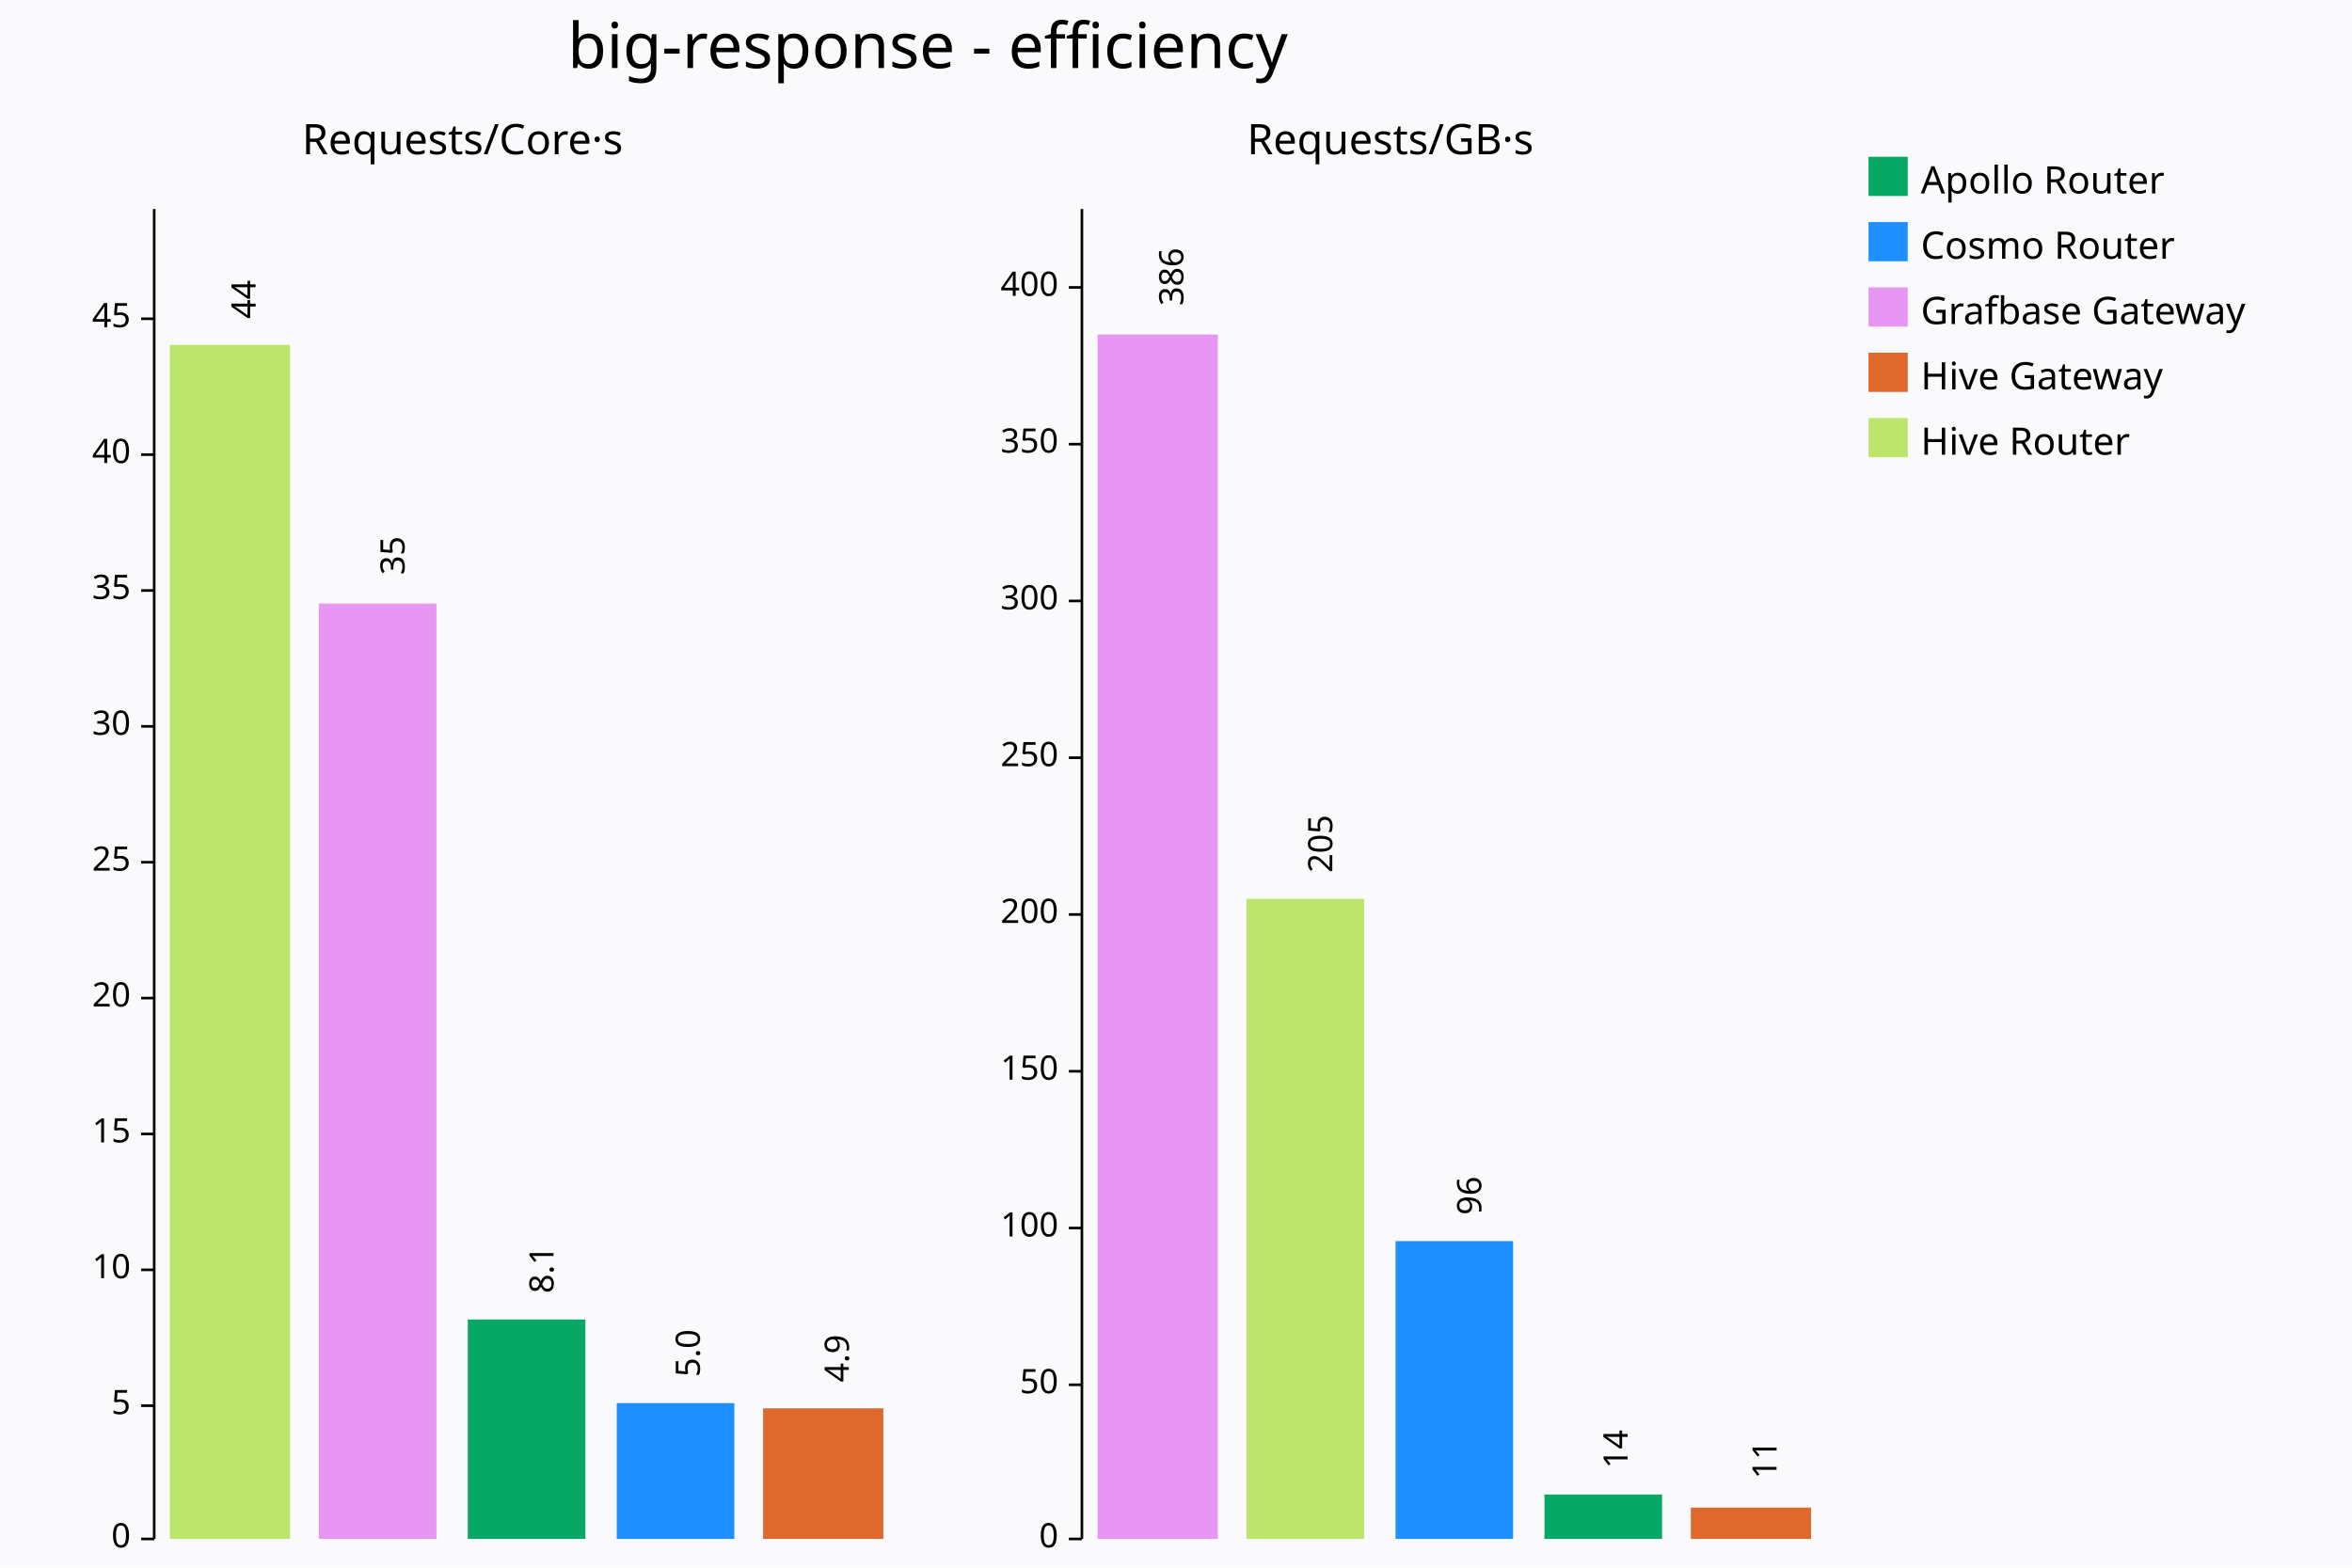
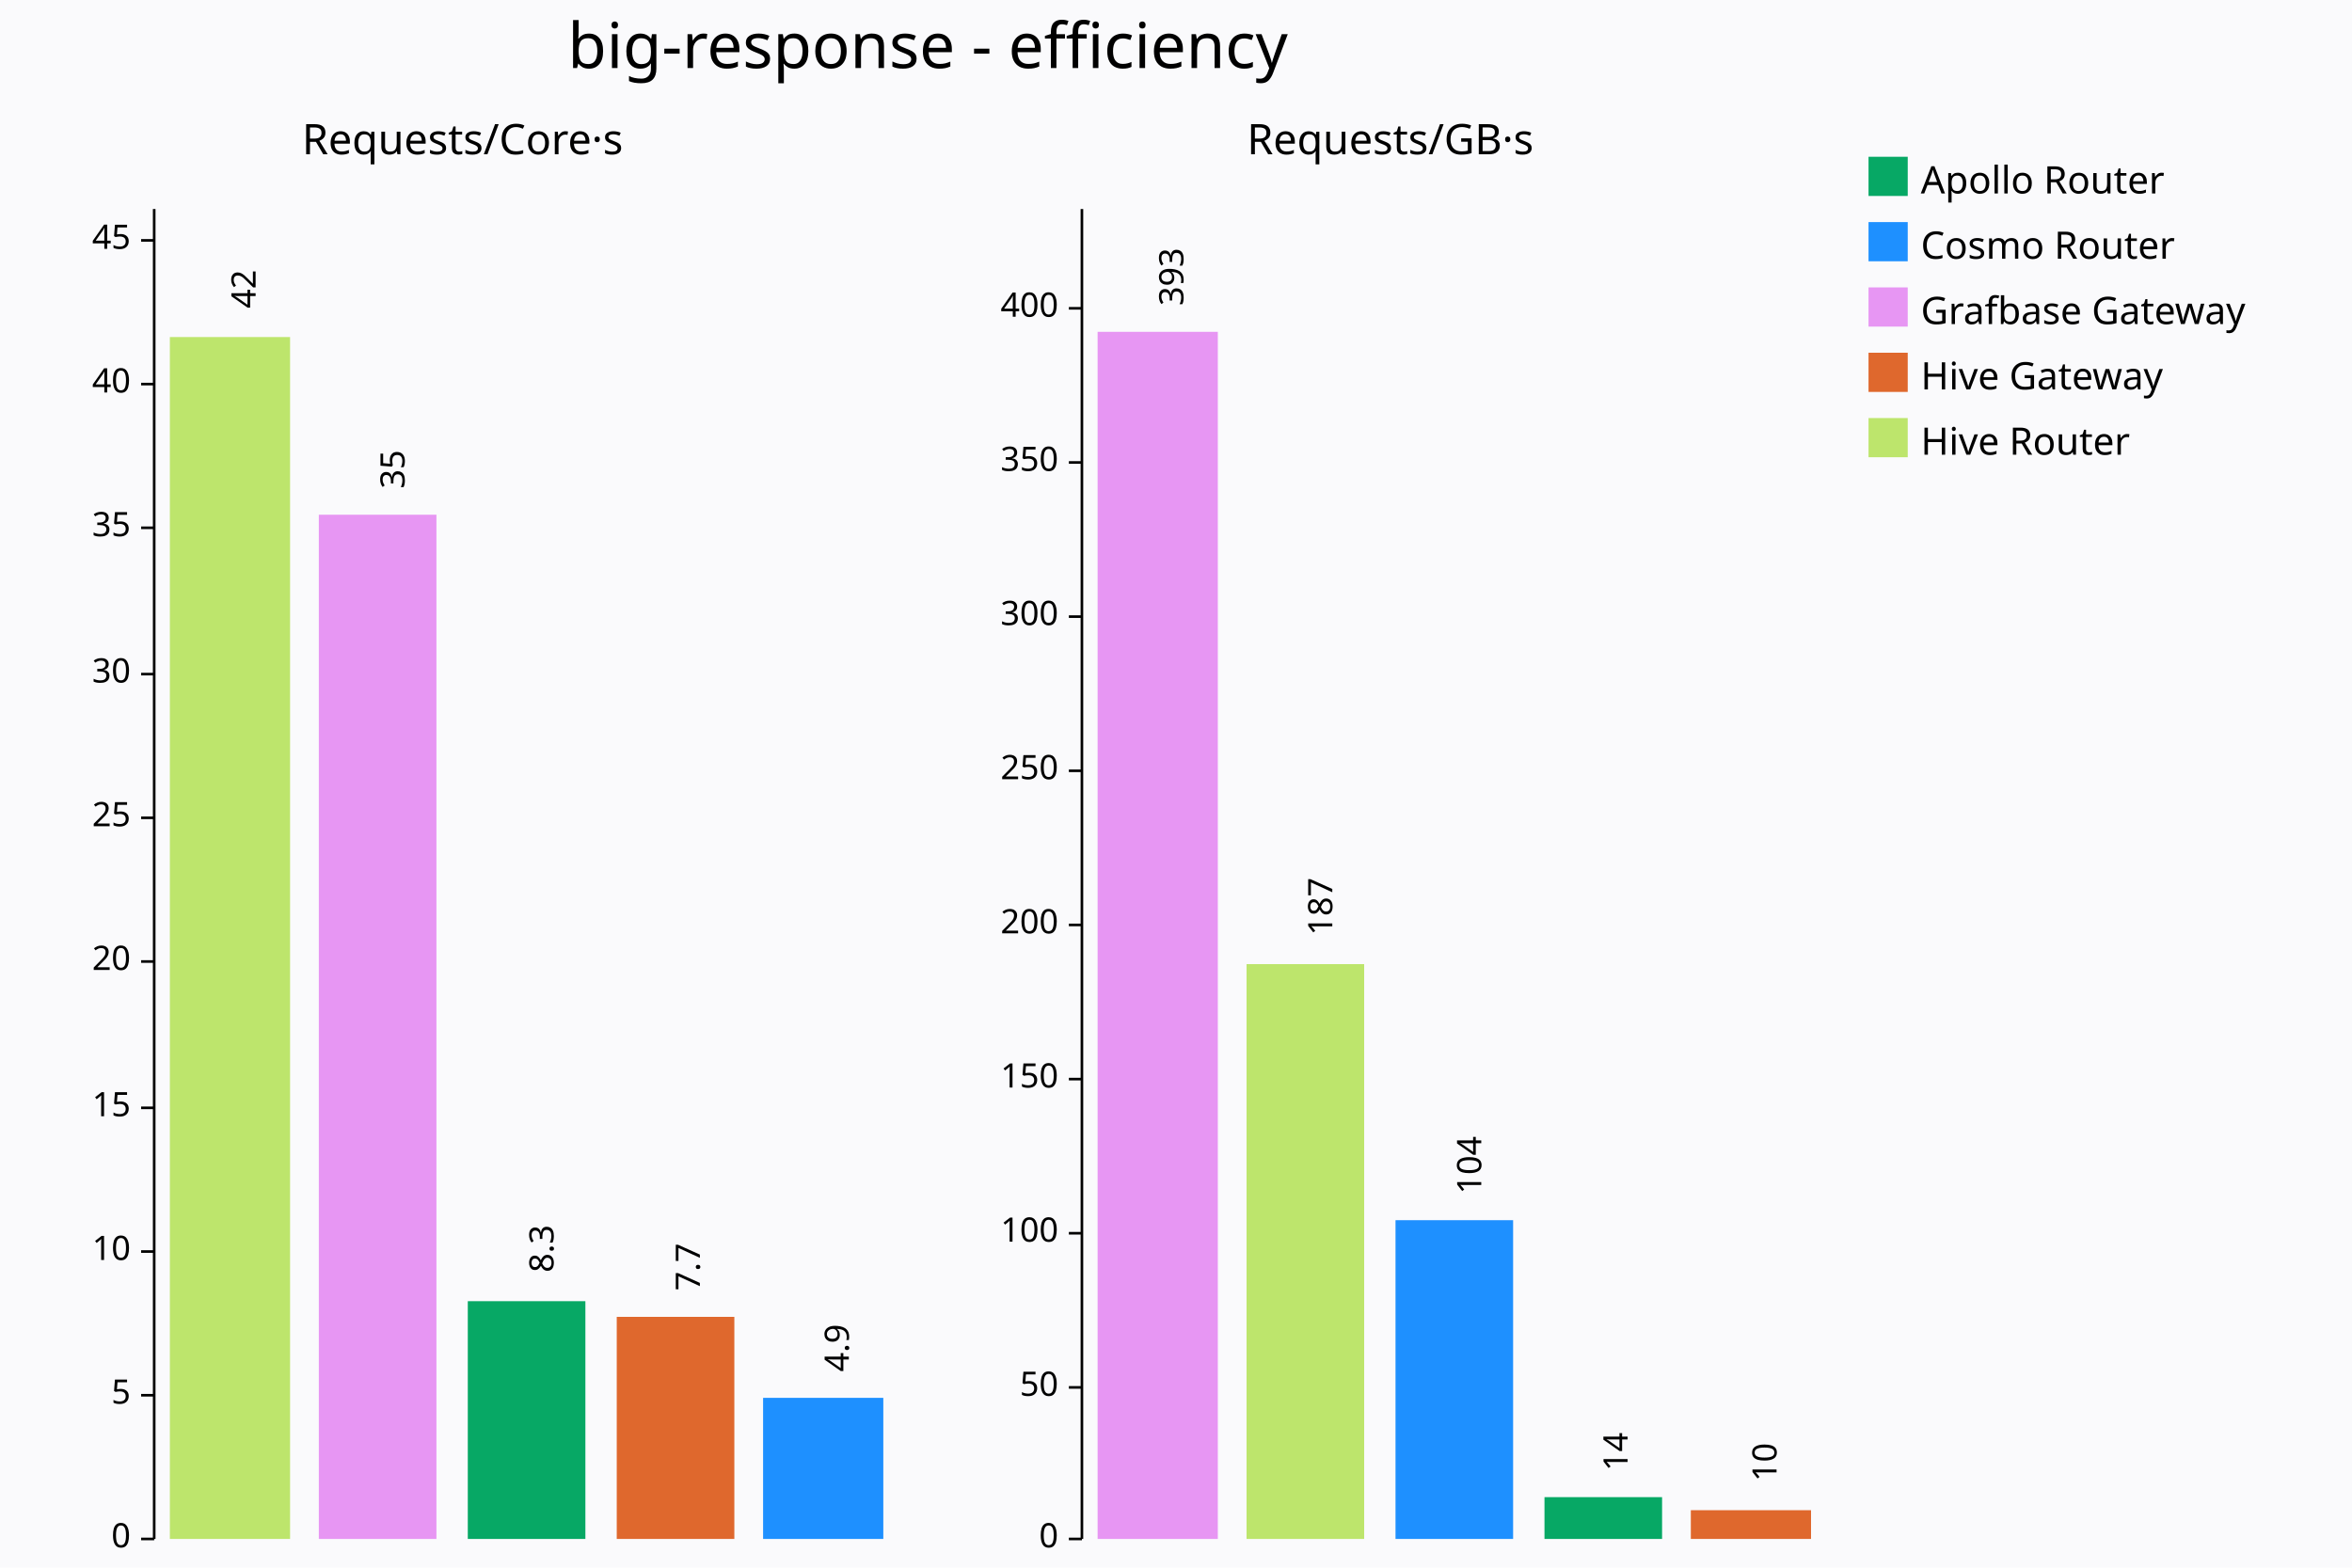
<svg xmlns="http://www.w3.org/2000/svg" width="900" height="600" viewBox="0 0 900 600">
  <rect x="0" y="0" width="900" height="600" opacity="1" fill="#FAFAFC" stroke="none" />
  <text x="355" y="20" dy="0.5ex" text-anchor="middle" font-family="sans-serif" font-size="24.194" opacity="1" fill="#000000">
big-response - efficiency
</text>
  <text x="177" y="55" dy="0.5ex" text-anchor="middle" font-family="sans-serif" font-size="16.129" opacity="1" fill="#000000">
Requests/Core·s
</text>
  <polyline fill="none" opacity="1" stroke="#000000" stroke-width="1" points="59,80 59,589 " />
  <text x="50" y="589" dy="0.5ex" text-anchor="end" font-family="sans-serif" font-size="12.903" opacity="1" fill="#000000">
0
</text>
  <polyline fill="none" opacity="1" stroke="#000000" stroke-width="1" points="54,589 59,589 " />
-   <text x="50" y="538" dy="0.5ex" text-anchor="end" font-family="sans-serif" font-size="12.903" opacity="1" fill="#000000">
+   <text x="50" y="534" dy="0.5ex" text-anchor="end" font-family="sans-serif" font-size="12.903" opacity="1" fill="#000000">
5
</text>
-   <polyline fill="none" opacity="1" stroke="#000000" stroke-width="1" points="54,538 59,538 " />
-   <text x="50" y="486" dy="0.5ex" text-anchor="end" font-family="sans-serif" font-size="12.903" opacity="1" fill="#000000">
+   <polyline fill="none" opacity="1" stroke="#000000" stroke-width="1" points="54,534 59,534 " />
+   <text x="50" y="479" dy="0.5ex" text-anchor="end" font-family="sans-serif" font-size="12.903" opacity="1" fill="#000000">
10
</text>
-   <polyline fill="none" opacity="1" stroke="#000000" stroke-width="1" points="54,486 59,486 " />
-   <text x="50" y="434" dy="0.5ex" text-anchor="end" font-family="sans-serif" font-size="12.903" opacity="1" fill="#000000">
+   <polyline fill="none" opacity="1" stroke="#000000" stroke-width="1" points="54,479 59,479 " />
+   <text x="50" y="424" dy="0.5ex" text-anchor="end" font-family="sans-serif" font-size="12.903" opacity="1" fill="#000000">
15
</text>
-   <polyline fill="none" opacity="1" stroke="#000000" stroke-width="1" points="54,434 59,434 " />
-   <text x="50" y="382" dy="0.5ex" text-anchor="end" font-family="sans-serif" font-size="12.903" opacity="1" fill="#000000">
+   <polyline fill="none" opacity="1" stroke="#000000" stroke-width="1" points="54,424 59,424 " />
+   <text x="50" y="368" dy="0.5ex" text-anchor="end" font-family="sans-serif" font-size="12.903" opacity="1" fill="#000000">
20
</text>
-   <polyline fill="none" opacity="1" stroke="#000000" stroke-width="1" points="54,382 59,382 " />
-   <text x="50" y="330" dy="0.5ex" text-anchor="end" font-family="sans-serif" font-size="12.903" opacity="1" fill="#000000">
+   <polyline fill="none" opacity="1" stroke="#000000" stroke-width="1" points="54,368 59,368 " />
+   <text x="50" y="313" dy="0.5ex" text-anchor="end" font-family="sans-serif" font-size="12.903" opacity="1" fill="#000000">
25
</text>
-   <polyline fill="none" opacity="1" stroke="#000000" stroke-width="1" points="54,330 59,330 " />
-   <text x="50" y="278" dy="0.5ex" text-anchor="end" font-family="sans-serif" font-size="12.903" opacity="1" fill="#000000">
+   <polyline fill="none" opacity="1" stroke="#000000" stroke-width="1" points="54,313 59,313 " />
+   <text x="50" y="258" dy="0.5ex" text-anchor="end" font-family="sans-serif" font-size="12.903" opacity="1" fill="#000000">
30
</text>
-   <polyline fill="none" opacity="1" stroke="#000000" stroke-width="1" points="54,278 59,278 " />
-   <text x="50" y="226" dy="0.5ex" text-anchor="end" font-family="sans-serif" font-size="12.903" opacity="1" fill="#000000">
+   <polyline fill="none" opacity="1" stroke="#000000" stroke-width="1" points="54,258 59,258 " />
+   <text x="50" y="202" dy="0.5ex" text-anchor="end" font-family="sans-serif" font-size="12.903" opacity="1" fill="#000000">
35
</text>
-   <polyline fill="none" opacity="1" stroke="#000000" stroke-width="1" points="54,226 59,226 " />
-   <text x="50" y="174" dy="0.5ex" text-anchor="end" font-family="sans-serif" font-size="12.903" opacity="1" fill="#000000">
+   <polyline fill="none" opacity="1" stroke="#000000" stroke-width="1" points="54,202 59,202 " />
+   <text x="50" y="147" dy="0.5ex" text-anchor="end" font-family="sans-serif" font-size="12.903" opacity="1" fill="#000000">
40
</text>
-   <polyline fill="none" opacity="1" stroke="#000000" stroke-width="1" points="54,174 59,174 " />
-   <text x="50" y="122" dy="0.5ex" text-anchor="end" font-family="sans-serif" font-size="12.903" opacity="1" fill="#000000">
+   <polyline fill="none" opacity="1" stroke="#000000" stroke-width="1" points="54,147 59,147 " />
+   <text x="50" y="92" dy="0.5ex" text-anchor="end" font-family="sans-serif" font-size="12.903" opacity="1" fill="#000000">
45
</text>
-   <polyline fill="none" opacity="1" stroke="#000000" stroke-width="1" points="54,122 59,122 " />
-   <rect x="65" y="132" width="46" height="457" opacity="1" fill="#BDE56C" stroke="none" />
-   <text x="88" y="122" dy="0.76em" text-anchor="start" font-family="sans-serif" font-size="12.903" opacity="1" fill="#000000" transform="rotate(270, 88, 122)">
- 44
+   <polyline fill="none" opacity="1" stroke="#000000" stroke-width="1" points="54,92 59,92 " />
+   <rect x="65" y="129" width="46" height="460" opacity="1" fill="#BDE56C" stroke="none" />
+   <text x="88" y="118" dy="0.76em" text-anchor="start" font-family="sans-serif" font-size="12.903" opacity="1" fill="#000000" transform="rotate(270, 88, 118)">
+ 42
</text>
-   <rect x="122" y="231" width="45" height="358" opacity="1" fill="#E796F3" stroke="none" />
-   <text x="145" y="220" dy="0.76em" text-anchor="start" font-family="sans-serif" font-size="12.903" opacity="1" fill="#000000" transform="rotate(270, 145, 220)">
+   <rect x="122" y="197" width="45" height="392" opacity="1" fill="#E796F3" stroke="none" />
+   <text x="145" y="187" dy="0.76em" text-anchor="start" font-family="sans-serif" font-size="12.903" opacity="1" fill="#000000" transform="rotate(270, 145, 187)">
35
</text>
-   <rect x="179" y="505" width="45" height="84" opacity="1" fill="#07A865" stroke="none" />
-   <text x="202" y="495" dy="0.76em" text-anchor="start" font-family="sans-serif" font-size="12.903" opacity="1" fill="#000000" transform="rotate(270, 202, 495)">
- 8.1
+   <rect x="179" y="498" width="45" height="91" opacity="1" fill="#07A865" stroke="none" />
+   <text x="202" y="487" dy="0.76em" text-anchor="start" font-family="sans-serif" font-size="12.903" opacity="1" fill="#000000" transform="rotate(270, 202, 487)">
+ 8.3
</text>
-   <rect x="236" y="537" width="45" height="52" opacity="1" fill="#1E90FF" stroke="none" />
-   <text x="258" y="527" dy="0.76em" text-anchor="start" font-family="sans-serif" font-size="12.903" opacity="1" fill="#000000" transform="rotate(270, 258, 527)">
- 5.0
+   <rect x="236" y="504" width="45" height="85" opacity="1" fill="#DF682D" stroke="none" />
+   <text x="258" y="494" dy="0.76em" text-anchor="start" font-family="sans-serif" font-size="12.903" opacity="1" fill="#000000" transform="rotate(270, 258, 494)">
+ 7.7
</text>
-   <rect x="292" y="539" width="46" height="50" opacity="1" fill="#DF682D" stroke="none" />
-   <text x="315" y="529" dy="0.76em" text-anchor="start" font-family="sans-serif" font-size="12.903" opacity="1" fill="#000000" transform="rotate(270, 315, 529)">
+   <rect x="292" y="535" width="46" height="54" opacity="1" fill="#1E90FF" stroke="none" />
+   <text x="315" y="525" dy="0.76em" text-anchor="start" font-family="sans-serif" font-size="12.903" opacity="1" fill="#000000" transform="rotate(270, 315, 525)">
4.9
</text>
  <text x="532" y="55" dy="0.5ex" text-anchor="middle" font-family="sans-serif" font-size="16.129" opacity="1" fill="#000000">
Requests/GB·s
</text>
  <polyline fill="none" opacity="1" stroke="#000000" stroke-width="1" points="414,80 414,589 " />
  <text x="405" y="589" dy="0.5ex" text-anchor="end" font-family="sans-serif" font-size="12.903" opacity="1" fill="#000000">
0
</text>
  <polyline fill="none" opacity="1" stroke="#000000" stroke-width="1" points="409,589 414,589 " />
-   <text x="405" y="530" dy="0.5ex" text-anchor="end" font-family="sans-serif" font-size="12.903" opacity="1" fill="#000000">
+   <text x="405" y="531" dy="0.5ex" text-anchor="end" font-family="sans-serif" font-size="12.903" opacity="1" fill="#000000">
50
</text>
-   <polyline fill="none" opacity="1" stroke="#000000" stroke-width="1" points="409,530 414,530 " />
-   <text x="405" y="470" dy="0.5ex" text-anchor="end" font-family="sans-serif" font-size="12.903" opacity="1" fill="#000000">
+   <polyline fill="none" opacity="1" stroke="#000000" stroke-width="1" points="409,531 414,531 " />
+   <text x="405" y="472" dy="0.5ex" text-anchor="end" font-family="sans-serif" font-size="12.903" opacity="1" fill="#000000">
100
</text>
-   <polyline fill="none" opacity="1" stroke="#000000" stroke-width="1" points="409,470 414,470 " />
-   <text x="405" y="410" dy="0.5ex" text-anchor="end" font-family="sans-serif" font-size="12.903" opacity="1" fill="#000000">
+   <polyline fill="none" opacity="1" stroke="#000000" stroke-width="1" points="409,472 414,472 " />
+   <text x="405" y="413" dy="0.5ex" text-anchor="end" font-family="sans-serif" font-size="12.903" opacity="1" fill="#000000">
150
</text>
-   <polyline fill="none" opacity="1" stroke="#000000" stroke-width="1" points="409,410 414,410 " />
-   <text x="405" y="350" dy="0.5ex" text-anchor="end" font-family="sans-serif" font-size="12.903" opacity="1" fill="#000000">
+   <polyline fill="none" opacity="1" stroke="#000000" stroke-width="1" points="409,413 414,413 " />
+   <text x="405" y="354" dy="0.5ex" text-anchor="end" font-family="sans-serif" font-size="12.903" opacity="1" fill="#000000">
200
</text>
-   <polyline fill="none" opacity="1" stroke="#000000" stroke-width="1" points="409,350 414,350 " />
-   <text x="405" y="290" dy="0.5ex" text-anchor="end" font-family="sans-serif" font-size="12.903" opacity="1" fill="#000000">
+   <polyline fill="none" opacity="1" stroke="#000000" stroke-width="1" points="409,354 414,354 " />
+   <text x="405" y="295" dy="0.5ex" text-anchor="end" font-family="sans-serif" font-size="12.903" opacity="1" fill="#000000">
250
</text>
-   <polyline fill="none" opacity="1" stroke="#000000" stroke-width="1" points="409,290 414,290 " />
-   <text x="405" y="230" dy="0.5ex" text-anchor="end" font-family="sans-serif" font-size="12.903" opacity="1" fill="#000000">
+   <polyline fill="none" opacity="1" stroke="#000000" stroke-width="1" points="409,295 414,295 " />
+   <text x="405" y="236" dy="0.5ex" text-anchor="end" font-family="sans-serif" font-size="12.903" opacity="1" fill="#000000">
300
</text>
-   <polyline fill="none" opacity="1" stroke="#000000" stroke-width="1" points="409,230 414,230 " />
-   <text x="405" y="170" dy="0.5ex" text-anchor="end" font-family="sans-serif" font-size="12.903" opacity="1" fill="#000000">
+   <polyline fill="none" opacity="1" stroke="#000000" stroke-width="1" points="409,236 414,236 " />
+   <text x="405" y="177" dy="0.5ex" text-anchor="end" font-family="sans-serif" font-size="12.903" opacity="1" fill="#000000">
350
</text>
-   <polyline fill="none" opacity="1" stroke="#000000" stroke-width="1" points="409,170 414,170 " />
-   <text x="405" y="110" dy="0.5ex" text-anchor="end" font-family="sans-serif" font-size="12.903" opacity="1" fill="#000000">
+   <polyline fill="none" opacity="1" stroke="#000000" stroke-width="1" points="409,177 414,177 " />
+   <text x="405" y="118" dy="0.5ex" text-anchor="end" font-family="sans-serif" font-size="12.903" opacity="1" fill="#000000">
400
</text>
-   <polyline fill="none" opacity="1" stroke="#000000" stroke-width="1" points="409,110 414,110 " />
-   <rect x="420" y="128" width="46" height="461" opacity="1" fill="#E796F3" stroke="none" />
+   <polyline fill="none" opacity="1" stroke="#000000" stroke-width="1" points="409,118 414,118 " />
+   <rect x="420" y="127" width="46" height="462" opacity="1" fill="#E796F3" stroke="none" />
  <text x="443" y="117" dy="0.76em" text-anchor="start" font-family="sans-serif" font-size="12.903" opacity="1" fill="#000000" transform="rotate(270, 443, 117)">
- 386
+ 393
</text>
-   <rect x="477" y="344" width="45" height="245" opacity="1" fill="#BDE56C" stroke="none" />
-   <text x="500" y="334" dy="0.76em" text-anchor="start" font-family="sans-serif" font-size="12.903" opacity="1" fill="#000000" transform="rotate(270, 500, 334)">
- 205
+   <rect x="477" y="369" width="45" height="220" opacity="1" fill="#BDE56C" stroke="none" />
+   <text x="500" y="358" dy="0.76em" text-anchor="start" font-family="sans-serif" font-size="12.903" opacity="1" fill="#000000" transform="rotate(270, 500, 358)">
+ 187
</text>
-   <rect x="534" y="475" width="45" height="114" opacity="1" fill="#1E90FF" stroke="none" />
-   <text x="557" y="465" dy="0.76em" text-anchor="start" font-family="sans-serif" font-size="12.903" opacity="1" fill="#000000" transform="rotate(270, 557, 465)">
- 96
+   <rect x="534" y="467" width="45" height="122" opacity="1" fill="#1E90FF" stroke="none" />
+   <text x="557" y="457" dy="0.76em" text-anchor="start" font-family="sans-serif" font-size="12.903" opacity="1" fill="#000000" transform="rotate(270, 557, 457)">
+ 104
</text>
-   <rect x="591" y="572" width="45" height="17" opacity="1" fill="#07A865" stroke="none" />
-   <text x="613" y="562" dy="0.76em" text-anchor="start" font-family="sans-serif" font-size="12.903" opacity="1" fill="#000000" transform="rotate(270, 613, 562)">
+   <rect x="591" y="573" width="45" height="16" opacity="1" fill="#07A865" stroke="none" />
+   <text x="613" y="563" dy="0.76em" text-anchor="start" font-family="sans-serif" font-size="12.903" opacity="1" fill="#000000" transform="rotate(270, 613, 563)">
14
</text>
-   <rect x="647" y="577" width="46" height="12" opacity="1" fill="#DF682D" stroke="none" />
-   <text x="670" y="566" dy="0.76em" text-anchor="start" font-family="sans-serif" font-size="12.903" opacity="1" fill="#000000" transform="rotate(270, 670, 566)">
- 11
+   <rect x="647" y="578" width="46" height="11" opacity="1" fill="#DF682D" stroke="none" />
+   <text x="670" y="567" dy="0.76em" text-anchor="start" font-family="sans-serif" font-size="12.903" opacity="1" fill="#000000" transform="rotate(270, 670, 567)">
+ 10
</text>
  <rect x="715" y="60" width="15" height="15" opacity="1" fill="#07A865" stroke="none" />
  <text x="735" y="63" dy="0.76em" text-anchor="start" font-family="sans-serif" font-size="14.516" opacity="1" fill="#000000">
Apollo Router
</text>
  <rect x="715" y="85" width="15" height="15" opacity="1" fill="#1E90FF" stroke="none" />
  <text x="735" y="88" dy="0.76em" text-anchor="start" font-family="sans-serif" font-size="14.516" opacity="1" fill="#000000">
Cosmo Router
</text>
  <rect x="715" y="110" width="15" height="15" opacity="1" fill="#E796F3" stroke="none" />
  <text x="735" y="113" dy="0.76em" text-anchor="start" font-family="sans-serif" font-size="14.516" opacity="1" fill="#000000">
Grafbase Gateway
</text>
  <rect x="715" y="135" width="15" height="15" opacity="1" fill="#DF682D" stroke="none" />
  <text x="735" y="138" dy="0.76em" text-anchor="start" font-family="sans-serif" font-size="14.516" opacity="1" fill="#000000">
Hive Gateway
</text>
  <rect x="715" y="160" width="15" height="15" opacity="1" fill="#BDE56C" stroke="none" />
  <text x="735" y="163" dy="0.76em" text-anchor="start" font-family="sans-serif" font-size="14.516" opacity="1" fill="#000000">
Hive Router
</text>
</svg>
